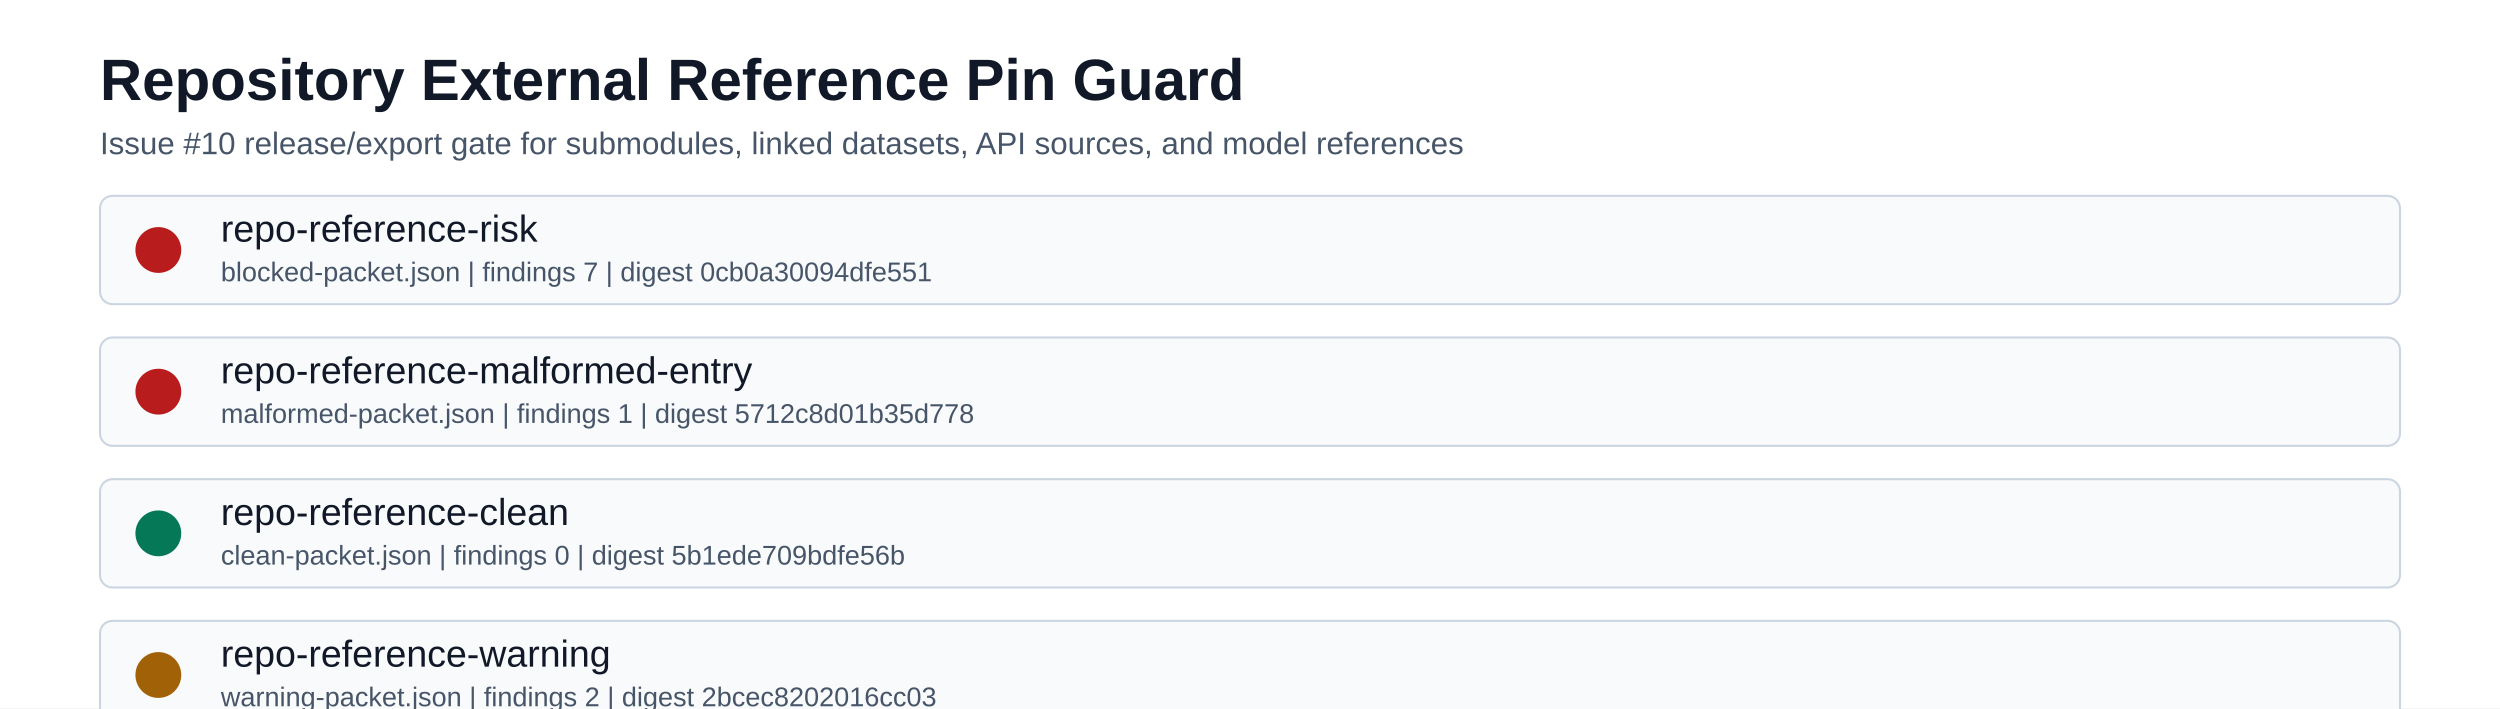
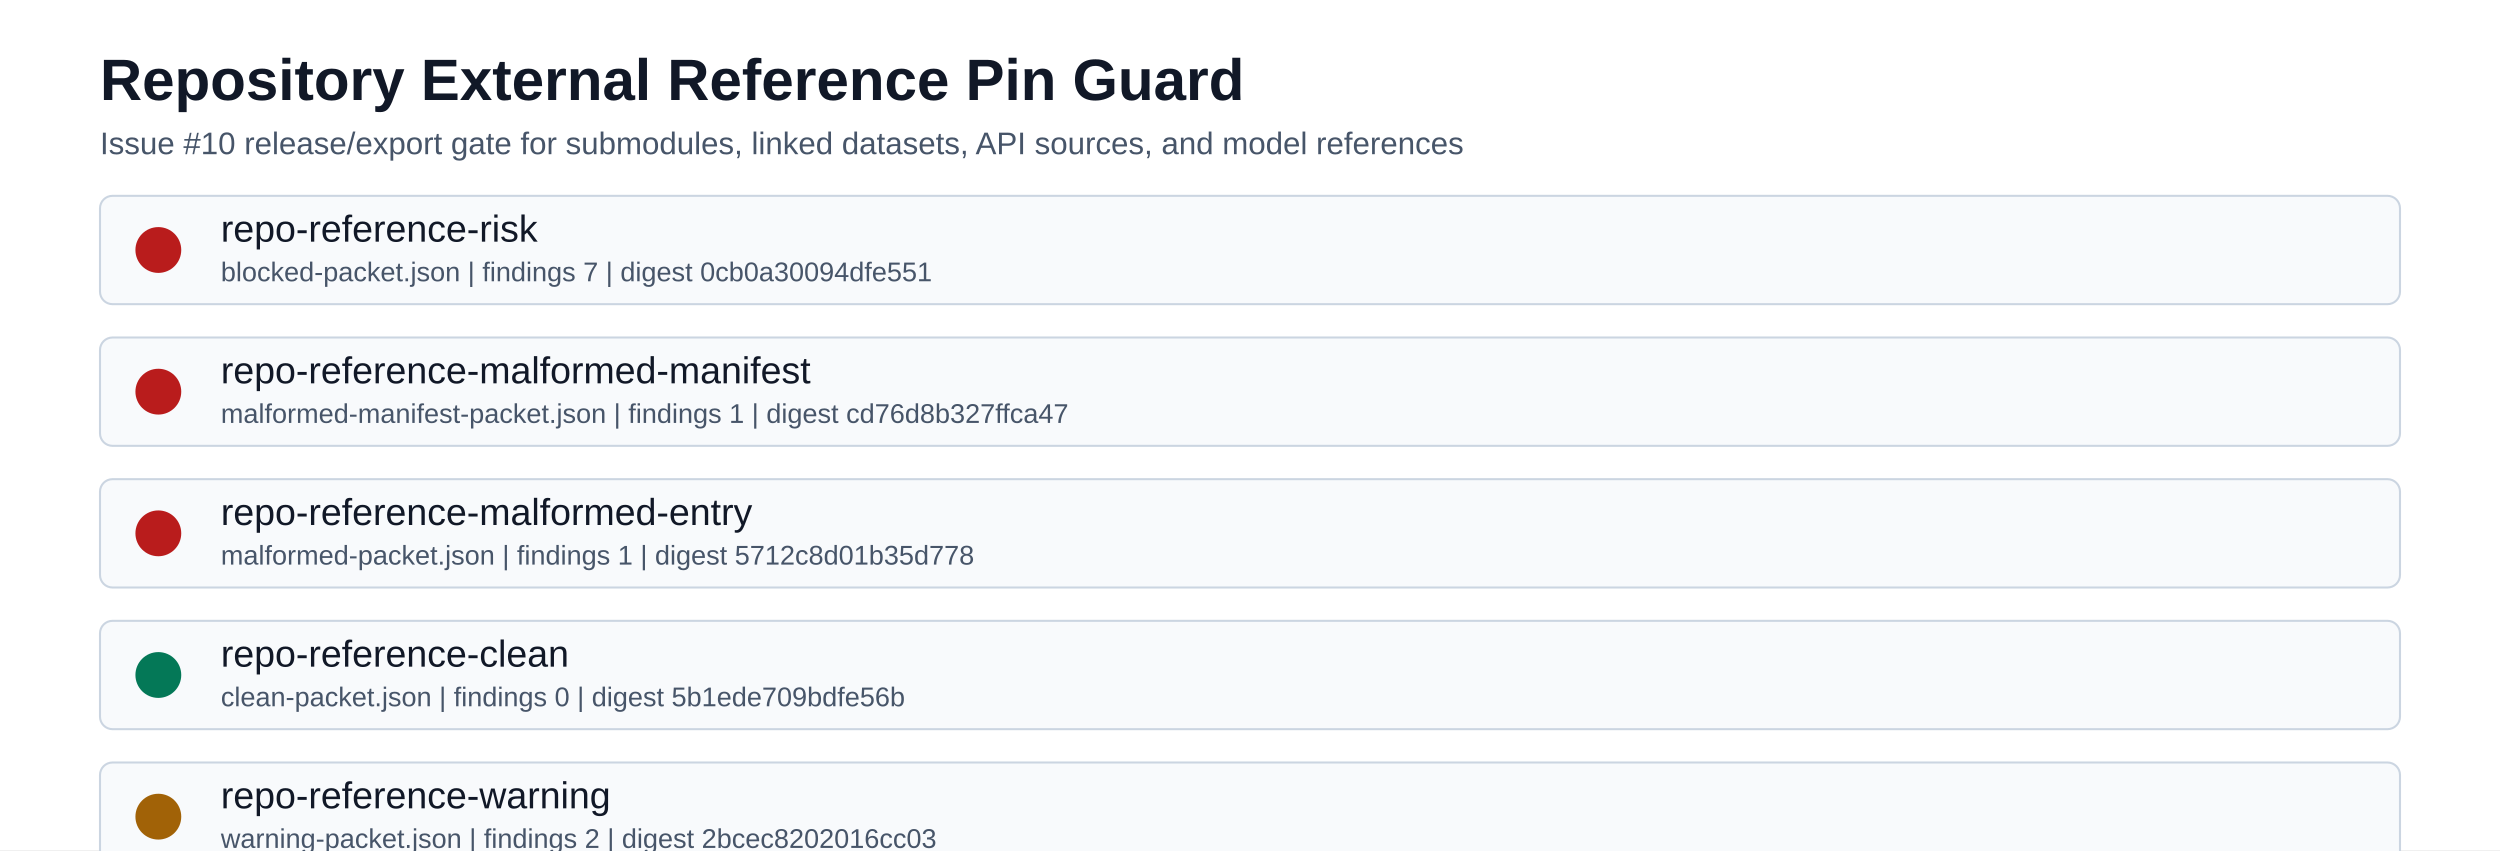
- <svg xmlns="http://www.w3.org/2000/svg" width="1200" height="340" viewBox="0 0 1200 340">
-   <rect width="1200" height="340" fill="#ffffff" />
+ <svg xmlns="http://www.w3.org/2000/svg" width="1200" height="408" viewBox="0 0 1200 408">
+   <rect width="1200" height="408" fill="#ffffff" />
  <text x="48" y="48" font-size="28" font-family="Arial" font-weight="700" fill="#111827">Repository External Reference Pin Guard</text>
  <text x="48" y="74" font-size="15" font-family="Arial" fill="#475569">Issue #10 release/export gate for submodules, linked datasets, API sources, and model references</text>
  <g transform="translate(48 94)">
    <rect width="1104" height="52" rx="6" fill="#f8fafc" stroke="#cbd5e1" />
    <circle cx="28" cy="26" r="11" fill="#b91c1c" />
    <text x="58" y="22" font-size="18" font-family="Arial" fill="#111827">repo-reference-risk</text>
    <text x="58" y="41" font-size="13" font-family="Arial" fill="#475569">blocked-packet.json | findings 7 | digest 0cb0a30094dfe551</text>
  </g>
  <g transform="translate(48 162)">
    <rect width="1104" height="52" rx="6" fill="#f8fafc" stroke="#cbd5e1" />
    <circle cx="28" cy="26" r="11" fill="#b91c1c" />
+     <text x="58" y="22" font-size="18" font-family="Arial" fill="#111827">repo-reference-malformed-manifest</text>
+     <text x="58" y="41" font-size="13" font-family="Arial" fill="#475569">malformed-manifest-packet.json | findings 1 | digest cd76d8b327ffca47</text>
+   </g>
+   <g transform="translate(48 230)">
+     <rect width="1104" height="52" rx="6" fill="#f8fafc" stroke="#cbd5e1" />
+     <circle cx="28" cy="26" r="11" fill="#b91c1c" />
    <text x="58" y="22" font-size="18" font-family="Arial" fill="#111827">repo-reference-malformed-entry</text>
    <text x="58" y="41" font-size="13" font-family="Arial" fill="#475569">malformed-packet.json | findings 1 | digest 5712c8d01b35d778</text>
  </g>
-   <g transform="translate(48 230)">
+   <g transform="translate(48 298)">
    <rect width="1104" height="52" rx="6" fill="#f8fafc" stroke="#cbd5e1" />
    <circle cx="28" cy="26" r="11" fill="#047857" />
    <text x="58" y="22" font-size="18" font-family="Arial" fill="#111827">repo-reference-clean</text>
    <text x="58" y="41" font-size="13" font-family="Arial" fill="#475569">clean-packet.json | findings 0 | digest 5b1ede709bdfe56b</text>
  </g>
-   <g transform="translate(48 298)">
+   <g transform="translate(48 366)">
    <rect width="1104" height="52" rx="6" fill="#f8fafc" stroke="#cbd5e1" />
    <circle cx="28" cy="26" r="11" fill="#a16207" />
    <text x="58" y="22" font-size="18" font-family="Arial" fill="#111827">repo-reference-warning</text>
    <text x="58" y="41" font-size="13" font-family="Arial" fill="#475569">warning-packet.json | findings 2 | digest 2bcec8202016cc03</text>
  </g>
</svg>
